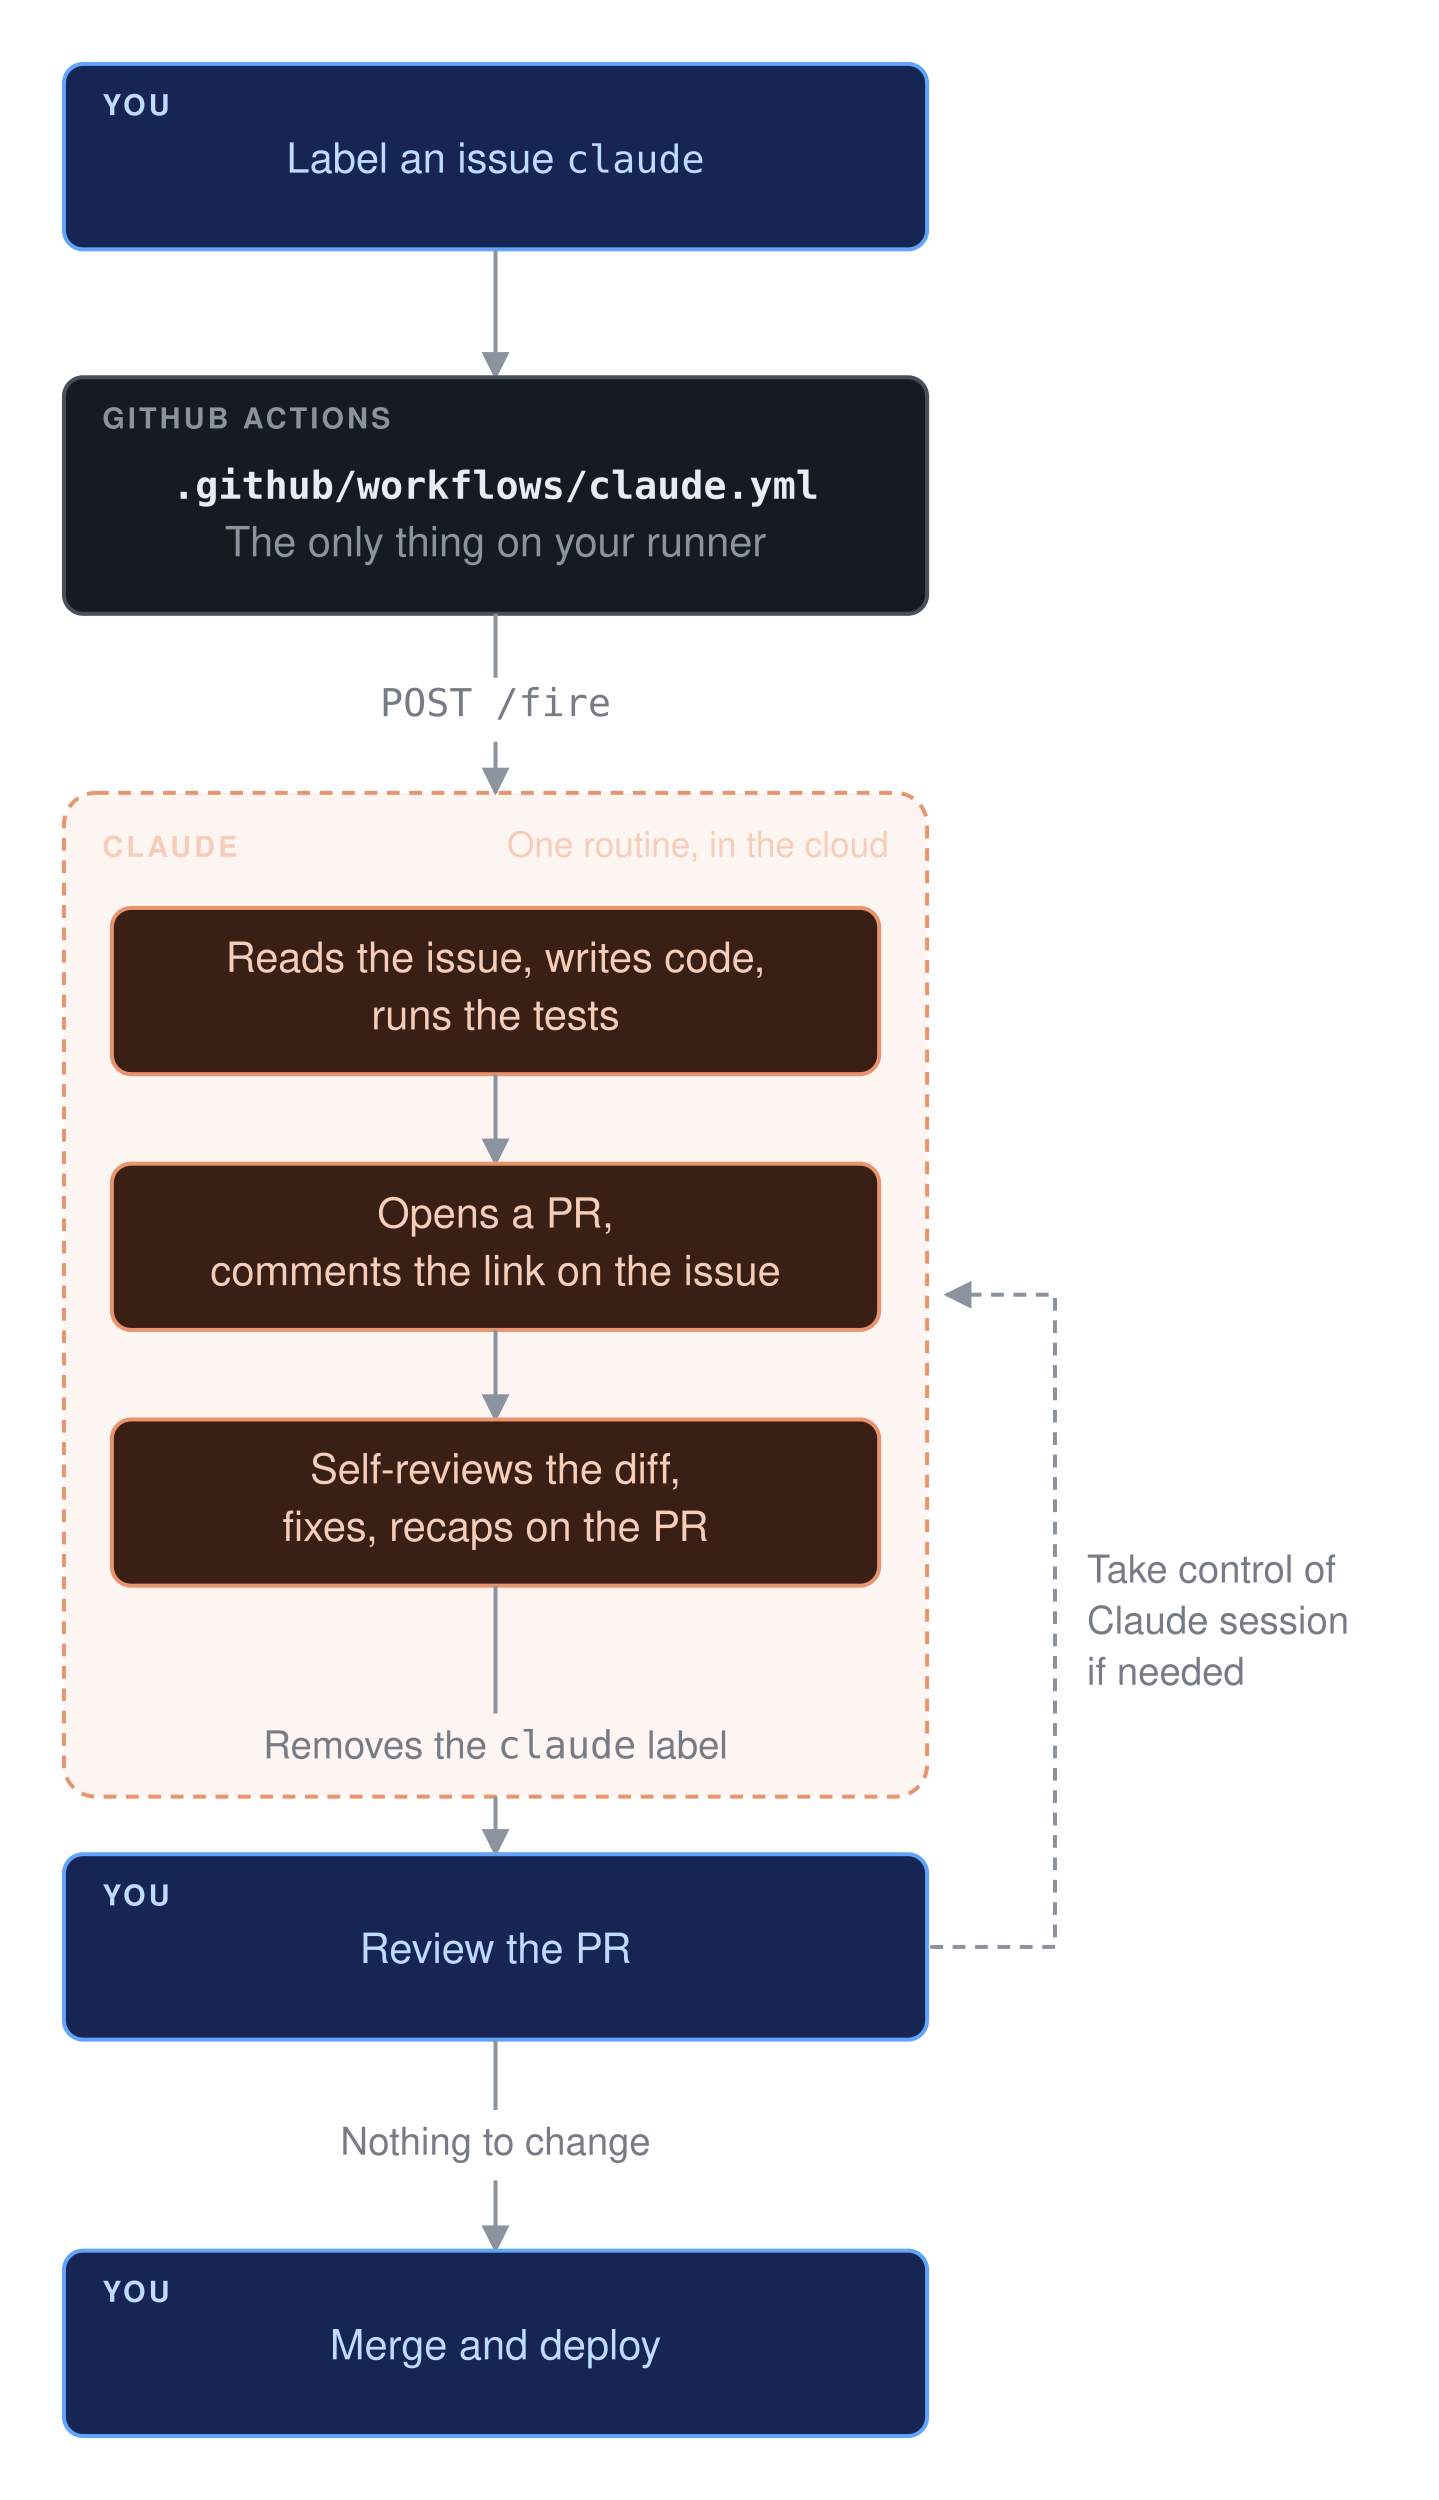
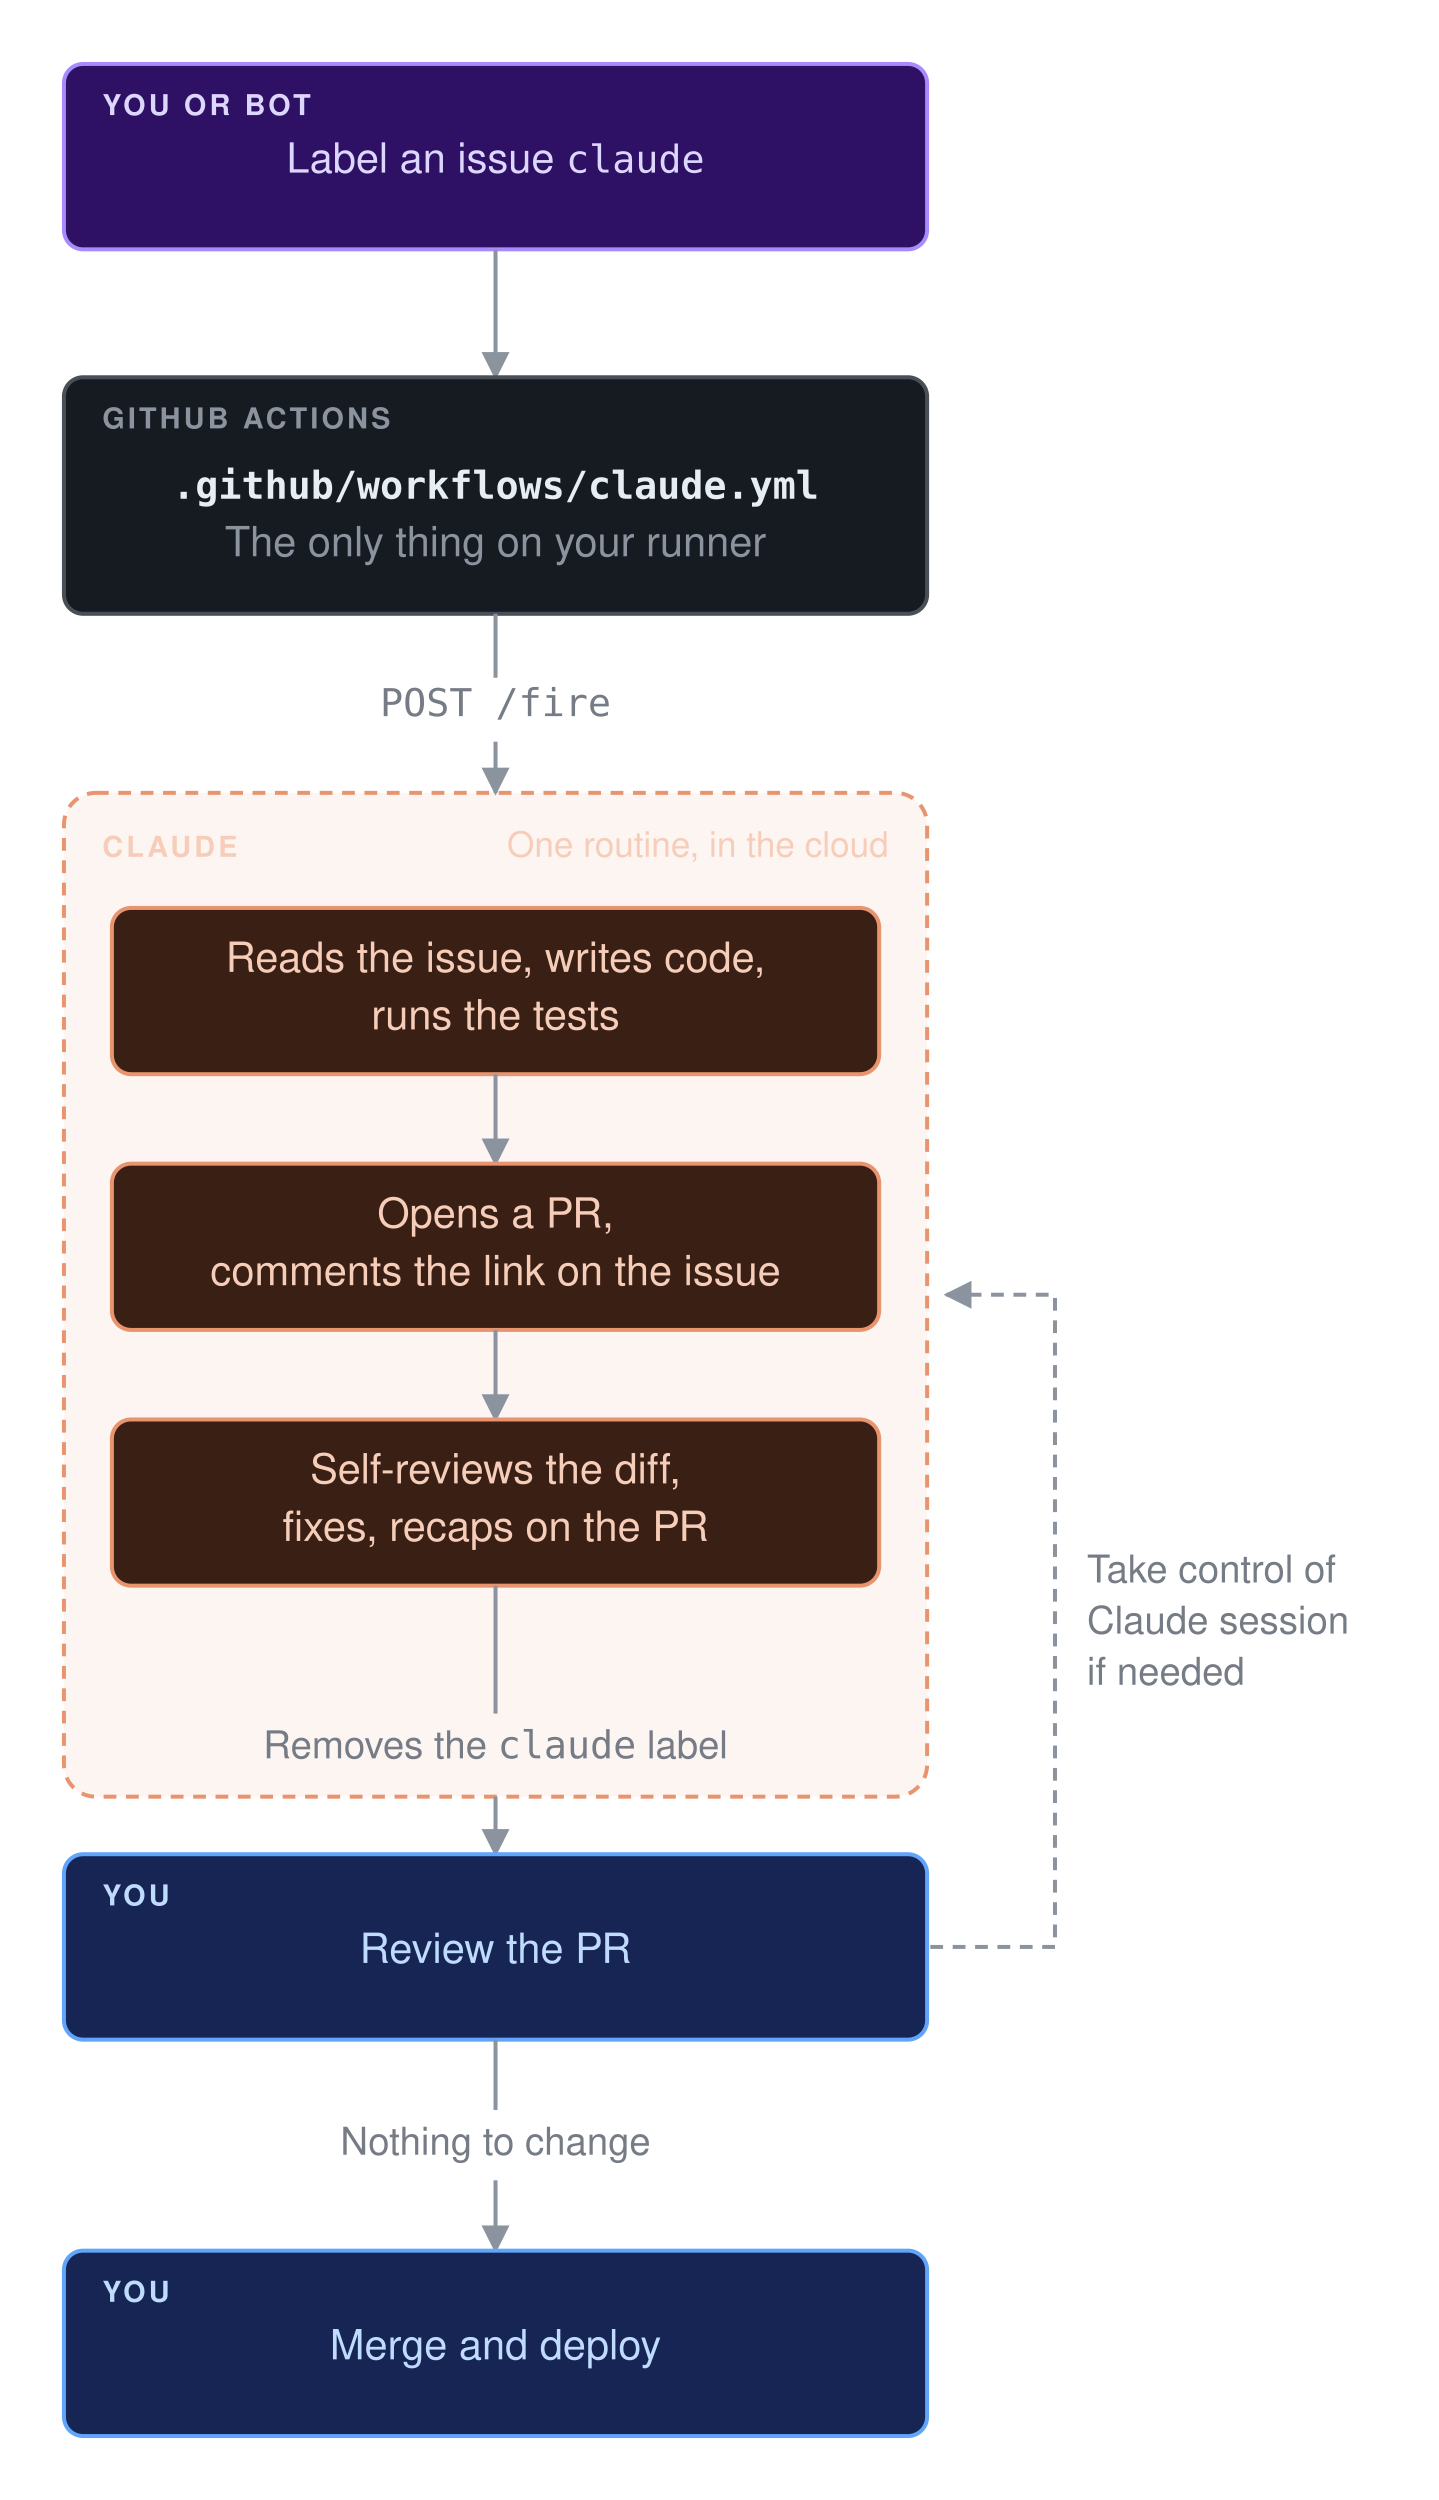
- <svg xmlns="http://www.w3.org/2000/svg" viewBox="0 0 450 782" width="450" height="782" role="img" aria-label="A human labels an issue claude; a GitHub Actions workflow POSTs /fire; one Claude routine in the cloud reads the issue, writes code, runs the tests, opens a PR, self-reviews it and removes the label. The human reviews the PR: if nothing needs to change they merge and deploy, otherwise they take control of the Claude session.">
+ <svg xmlns="http://www.w3.org/2000/svg" viewBox="0 0 450 782" width="450" height="782" role="img" aria-label="A human or a bot labels an issue claude; a GitHub Actions workflow POSTs /fire; one Claude routine in the cloud reads the issue, writes code, runs the tests, opens a PR, self-reviews it and removes the label. The human reviews the PR: if nothing needs to change they merge and deploy, otherwise they take control of the Claude session.">
  <defs>
    <marker id="d-arrow" viewBox="0 0 10 10" refX="9" refY="5" markerWidth="7" markerHeight="7" orient="auto-start-reverse">
      <path d="M0,0 L10,5 L0,10 z" fill="#8b949e" />
    </marker>
  </defs>
  <g font-family="ui-sans-serif, -apple-system, 'Segoe UI', Helvetica, Arial, sans-serif">
-     <rect x="20" y="20" width="270" height="58" rx="6" fill="#172554" stroke="#60a5fa" stroke-width="1.25" />
-     <text x="32" y="36" font-size="9" font-weight="600" letter-spacing="1" fill="#bfdbfe">YOU</text>
-     <text x="155" y="54" font-size="13" text-anchor="middle" fill="#bfdbfe">Label an issue <tspan font-family="ui-monospace, SFMono-Regular, Menlo, Consolas, monospace" font-size="12">claude</tspan>
+     <rect x="20" y="20" width="270" height="58" rx="6" fill="#2e1065" stroke="#a78bfa" stroke-width="1.25" />
+     <text x="32" y="36" font-size="9" font-weight="600" letter-spacing="1" fill="#ddd6fe">YOU OR BOT</text>
+     <text x="155" y="54" font-size="13" text-anchor="middle" fill="#ddd6fe">Label an issue <tspan font-family="ui-monospace, SFMono-Regular, Menlo, Consolas, monospace" font-size="12">claude</tspan>
    </text>
    <line x1="155" y1="78" x2="155" y2="118" stroke="#8b949e" stroke-width="1.25" marker-end="url(#d-arrow)" />
    <rect x="20" y="118" width="270" height="74" rx="6" fill="#161b22" stroke="#484f58" stroke-width="1.25" />
    <text x="32" y="134" font-size="9" font-weight="600" letter-spacing="1" fill="#8b949e">GITHUB ACTIONS</text>
    <text x="155" y="156" font-size="12" font-weight="600" text-anchor="middle" font-family="ui-monospace, SFMono-Regular, Menlo, Consolas, monospace" fill="#e6edf3">.github/workflows/claude.yml</text>
    <text x="155" y="174" font-size="13" text-anchor="middle" fill="#8b949e">The only thing on your runner</text>
    <line x1="155" y1="192" x2="155" y2="212" stroke="#8b949e" stroke-width="1.25" />
    <text x="155" y="224" font-size="12" text-anchor="middle" font-family="ui-monospace, SFMono-Regular, Menlo, Consolas, monospace" fill="#767c85">POST /fire</text>
    <line x1="155" y1="232" x2="155" y2="248" stroke="#8b949e" stroke-width="1.25" marker-end="url(#d-arrow)" />
    <rect x="20" y="248" width="270" height="314" rx="10" fill="rgba(232,149,111,0.09)" stroke="#e8956f" stroke-width="1.25" stroke-dasharray="4 3" />
    <text x="32" y="268" font-size="9" font-weight="600" letter-spacing="1" fill="#f6cdb9">CLAUDE</text>
    <text x="278" y="268" font-size="11" text-anchor="end" fill="#f6cdb9">One routine, in the cloud</text>
    <rect x="35" y="284" width="240" height="52" rx="6" fill="#3a1f14" stroke="#e8956f" stroke-width="1.25" />
    <text x="155" y="304" font-size="13" text-anchor="middle" fill="#f6cdb9">Reads the issue, writes code,</text>
    <text x="155" y="322" font-size="13" text-anchor="middle" fill="#f6cdb9">runs the tests</text>
    <line x1="155" y1="336" x2="155" y2="364" stroke="#8b949e" stroke-width="1.25" marker-end="url(#d-arrow)" />
    <rect x="35" y="364" width="240" height="52" rx="6" fill="#3a1f14" stroke="#e8956f" stroke-width="1.25" />
    <text x="155" y="384" font-size="13" text-anchor="middle" fill="#f6cdb9">Opens a PR,</text>
    <text x="155" y="402" font-size="13" text-anchor="middle" fill="#f6cdb9">comments the link on the issue</text>
    <line x1="155" y1="416" x2="155" y2="444" stroke="#8b949e" stroke-width="1.25" marker-end="url(#d-arrow)" />
    <rect x="35" y="444" width="240" height="52" rx="6" fill="#3a1f14" stroke="#e8956f" stroke-width="1.25" />
    <text x="155" y="464" font-size="13" text-anchor="middle" fill="#f6cdb9">Self-reviews the diff,</text>
    <text x="155" y="482" font-size="13" text-anchor="middle" fill="#f6cdb9">fixes, recaps on the PR</text>
    <line x1="155" y1="496" x2="155" y2="536" stroke="#8b949e" stroke-width="1.25" />
    <text x="155" y="550" font-size="12" text-anchor="middle" fill="#767c85">Removes the <tspan font-family="ui-monospace, SFMono-Regular, Menlo, Consolas, monospace" font-size="12">claude</tspan> label</text>
    <line x1="155" y1="562" x2="155" y2="580" stroke="#8b949e" stroke-width="1.25" marker-end="url(#d-arrow)" />
    <rect x="20" y="580" width="270" height="58" rx="6" fill="#172554" stroke="#60a5fa" stroke-width="1.25" />
    <text x="32" y="596" font-size="9" font-weight="600" letter-spacing="1" fill="#bfdbfe">YOU</text>
    <text x="155" y="614" font-size="13" text-anchor="middle" fill="#bfdbfe">Review the PR</text>
    <line x1="155" y1="638" x2="155" y2="660" stroke="#8b949e" stroke-width="1.25" />
    <text x="155" y="674" font-size="12" text-anchor="middle" fill="#767c85">Nothing to change</text>
    <line x1="155" y1="682" x2="155" y2="704" stroke="#8b949e" stroke-width="1.25" marker-end="url(#d-arrow)" />
    <rect x="20" y="704" width="270" height="58" rx="6" fill="#172554" stroke="#60a5fa" stroke-width="1.25" />
    <text x="32" y="720" font-size="9" font-weight="600" letter-spacing="1" fill="#bfdbfe">YOU</text>
    <text x="155" y="738" font-size="13" text-anchor="middle" fill="#bfdbfe">Merge and deploy</text>
    <path d="M291,609 H330 V405 H296" fill="none" stroke="#8b949e" stroke-width="1.25" stroke-dasharray="4 3" stroke-linejoin="round" marker-end="url(#d-arrow)" />
    <text x="340" y="495" font-size="12" fill="#767c85">Take control of</text>
    <text x="340" y="511" font-size="12" fill="#767c85">Claude session</text>
    <text x="340" y="527" font-size="12" fill="#767c85">if needed</text>
  </g>
</svg>
